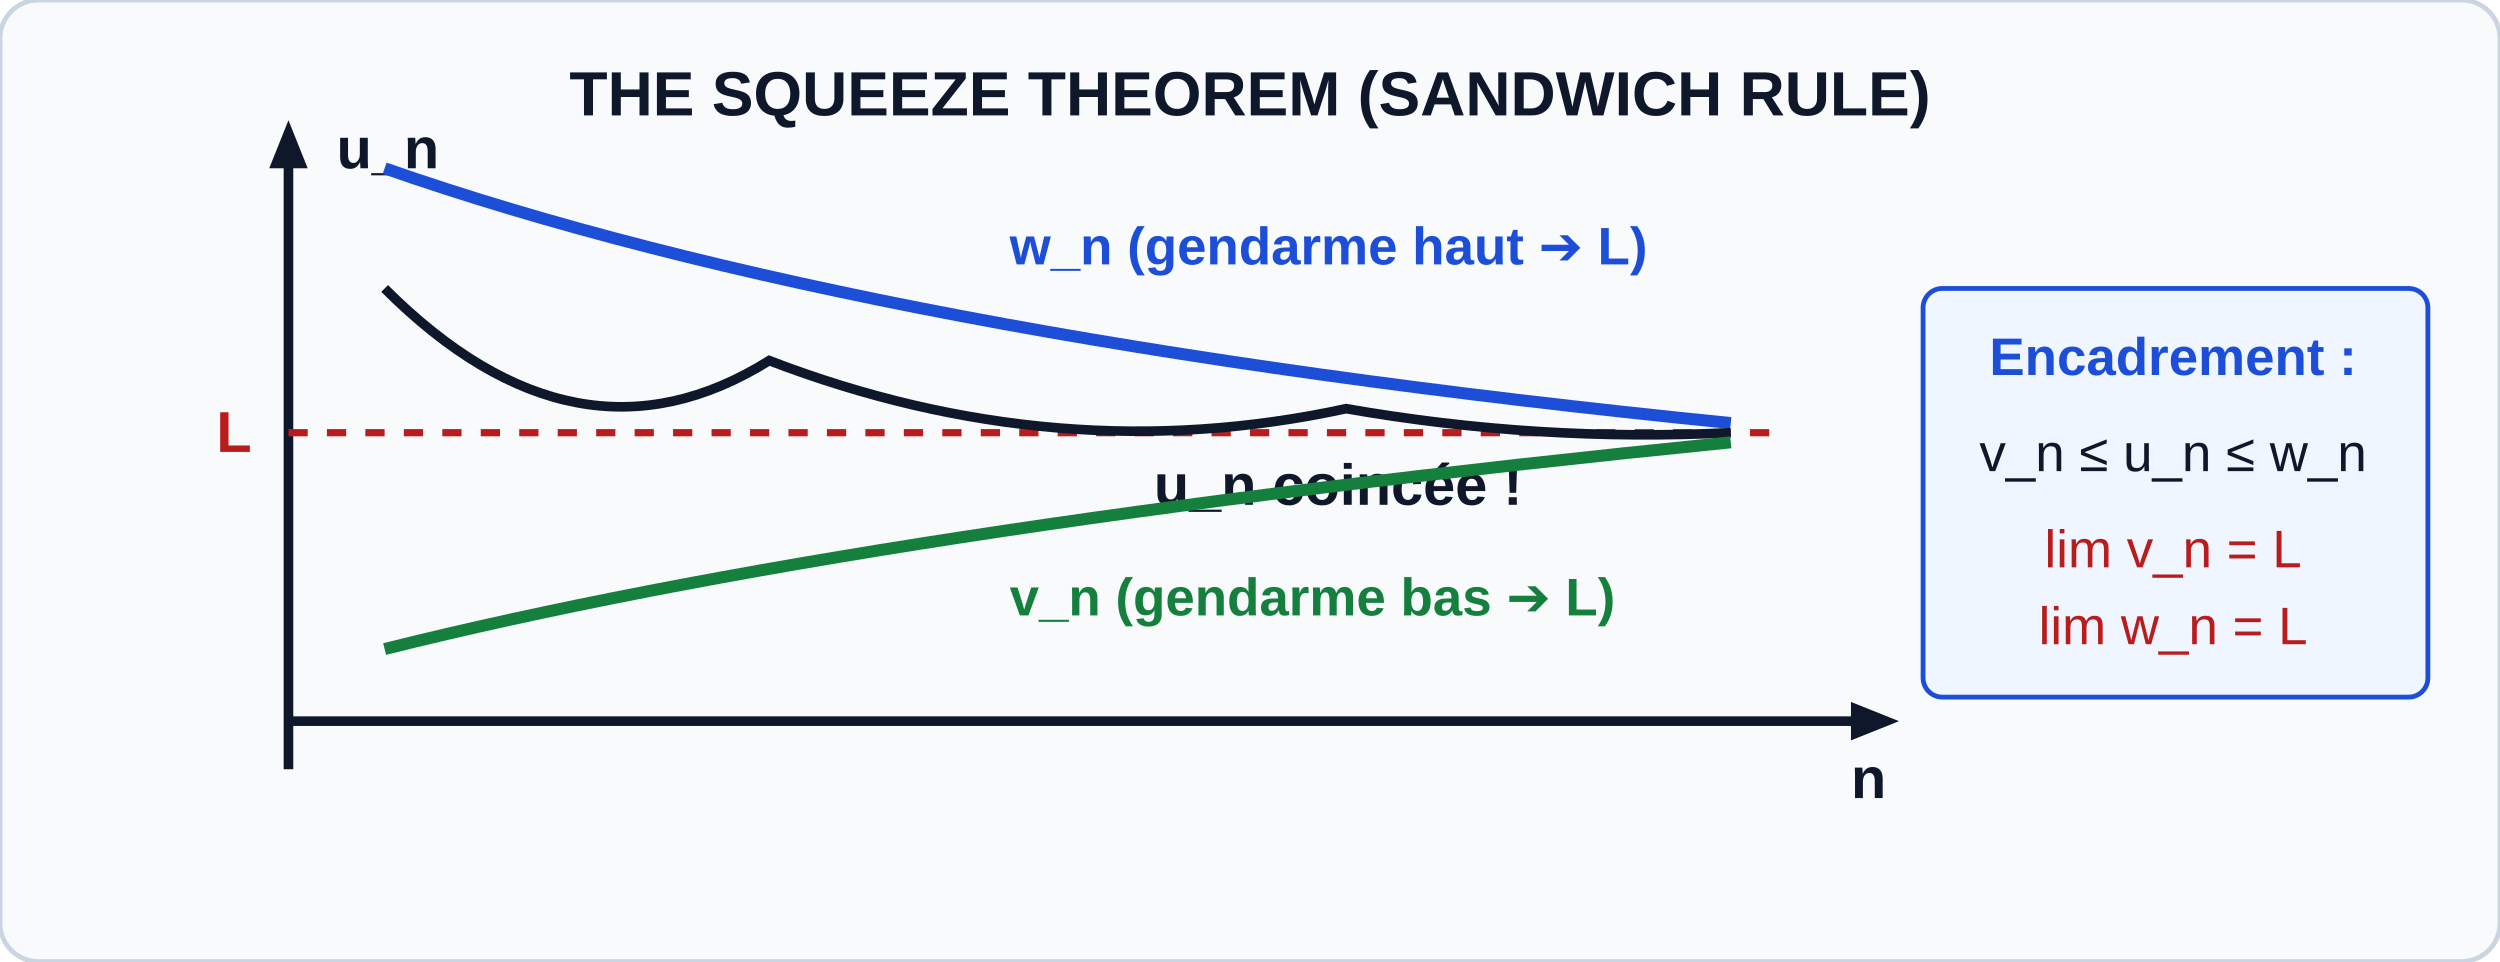
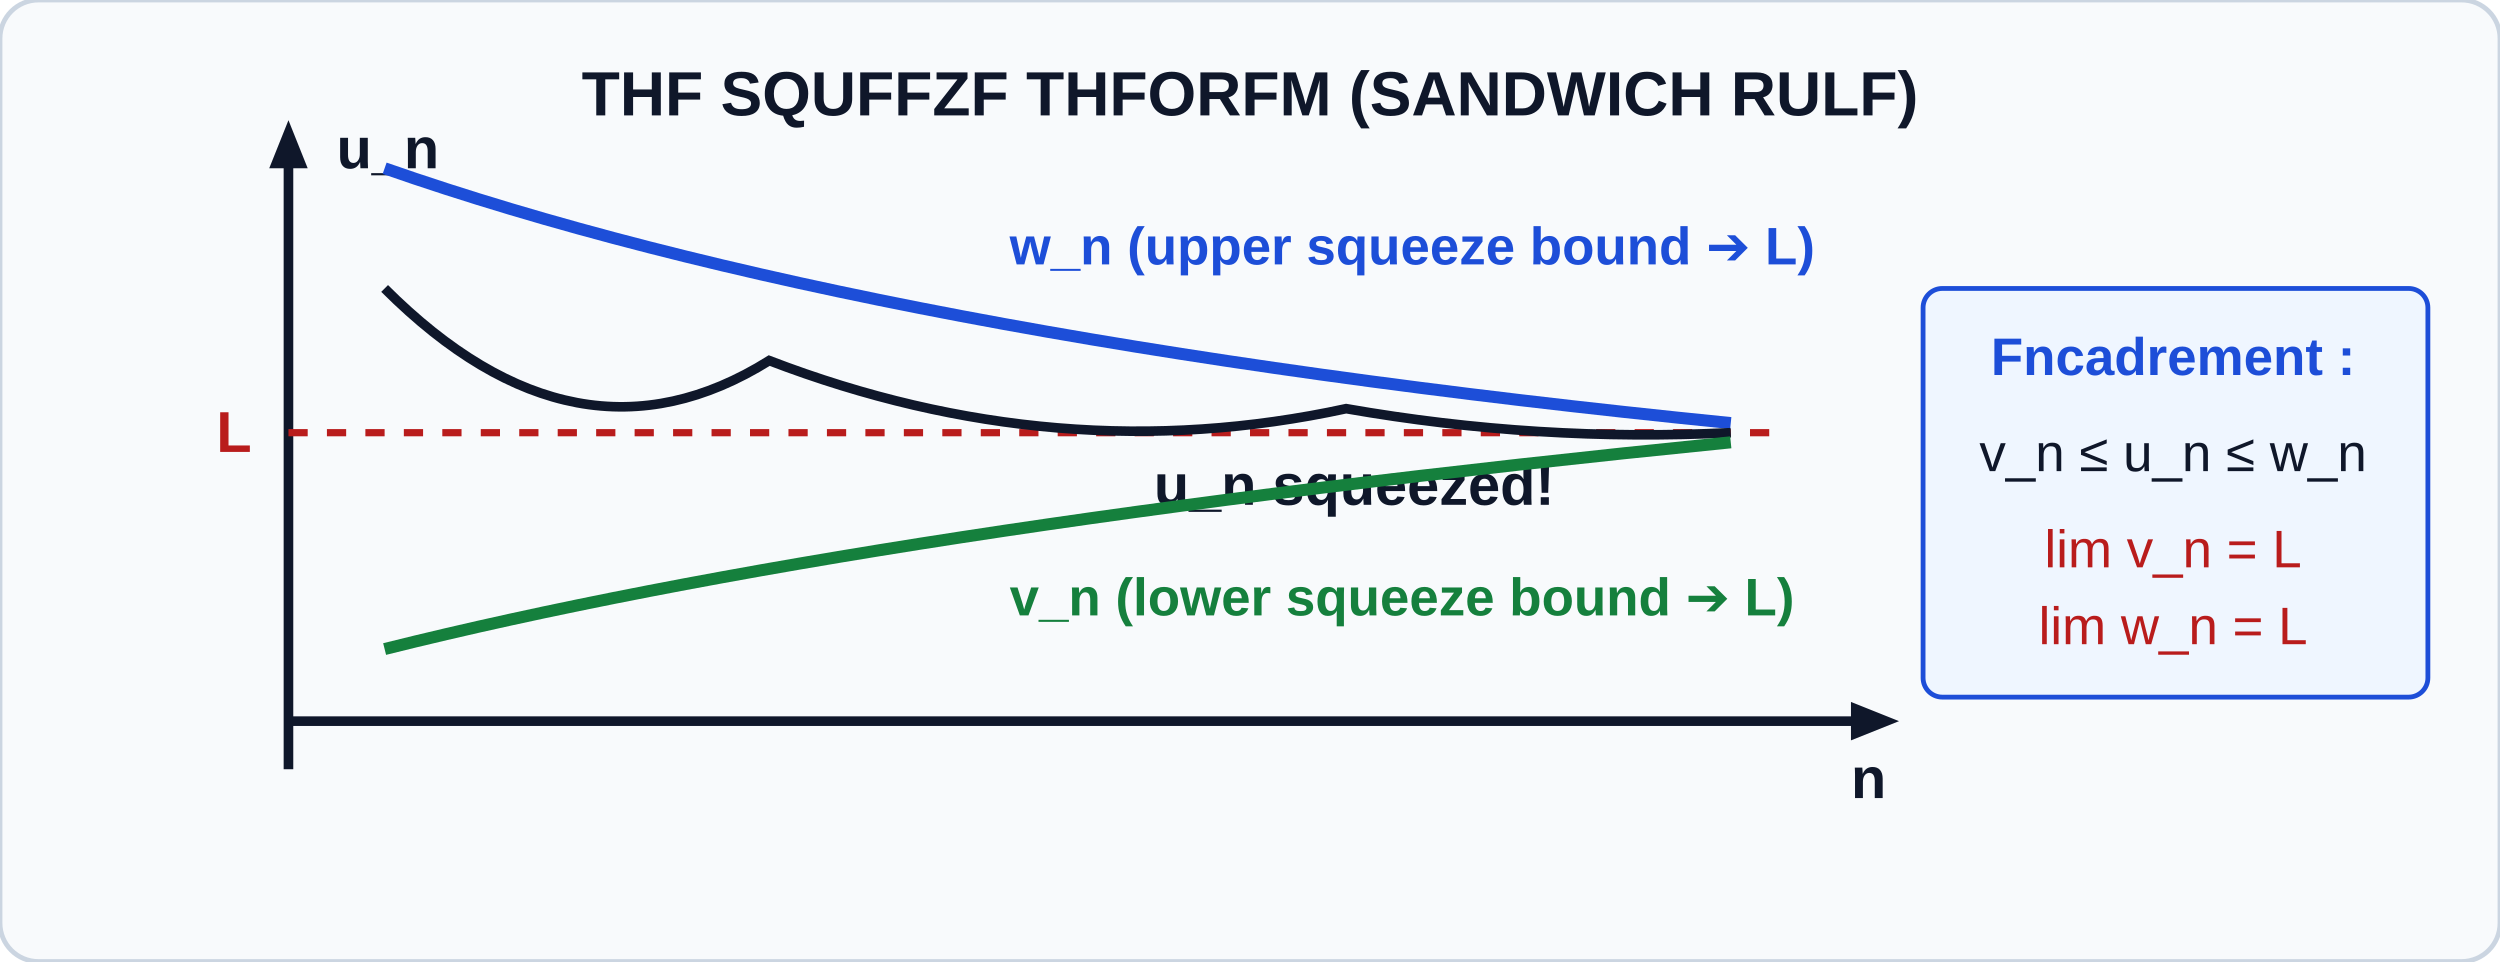
<svg xmlns="http://www.w3.org/2000/svg" viewBox="0 0 520 200" width="100%" height="200">
  <rect width="520" height="200" fill="#f8fafc" rx="8" stroke="#cbd5e1" stroke-width="1" />
-   <text x="260" y="24" font-family="Liberation Sans" font-size="13" font-weight="bold" fill="#0f172a" text-anchor="middle">THE SQUEEZE THEOREM (SANDWICH RULE)</text>
+   <text x="260" y="24" font-family="Liberation Sans" font-size="13" font-weight="bold" fill="#0f172a" text-anchor="middle">THF SQUFFZF THFORFM (SANDWICH RULF)</text>
  <g transform="translate(60, 150)">
    <line x1="0" y1="0" x2="330" y2="0" stroke="#0f172a" stroke-width="2" />
    <polygon points="335,0 325,-4 325,4" fill="#0f172a" />
    <text x="325" y="16" font-family="Liberation Sans" font-size="12" font-weight="bold" fill="#0f172a">n</text>
    <line x1="0" y1="10" x2="0" y2="-120" stroke="#0f172a" stroke-width="2" />
    <polygon points="0,-125 -4,-115 4,-115" fill="#0f172a" />
    <text x="10" y="-115" font-family="Liberation Sans" font-size="12" font-weight="bold" fill="#0f172a">u_n</text>
    <line x1="0" y1="-60" x2="310" y2="-60" stroke="#b91c1c" stroke-width="1.5" stroke-dasharray="4" />
    <text x="-15" y="-56" font-family="Liberation Sans" font-size="12" font-weight="bold" fill="#b91c1c">L</text>
    <path d="M 20,-115 Q 120,-80 300,-62" fill="none" stroke="#1d4ed8" stroke-width="2.5" />
-     <text x="150" y="-95" font-family="Liberation Sans" font-size="11" font-weight="bold" fill="#1d4ed8">w_n (gendarme haut ➔ L)</text>
+     <text x="150" y="-95" font-family="Liberation Sans" font-size="11" font-weight="bold" fill="#1d4ed8">w_n (upper squeeze bound ➔ L)</text>
    <path d="M 20,-90 Q 60,-50 100,-75 Q 160,-52 220,-65 Q 260,-58 300,-60" fill="none" stroke="#0f172a" stroke-width="2" />
-     <text x="180" y="-45" font-family="Liberation Sans" font-size="12" font-weight="bold" fill="#0f172a">u_n coincée !</text>
+     <text x="180" y="-45" font-family="Liberation Sans" font-size="12" font-weight="bold" fill="#0f172a">u_n squeezed!</text>
    <path d="M 20,-15 Q 120,-40 300,-58" fill="none" stroke="#15803d" stroke-width="2.5" />
-     <text x="150" y="-22" font-family="Liberation Sans" font-size="11" font-weight="bold" fill="#15803d">v_n (gendarme bas ➔ L)</text>
+     <text x="150" y="-22" font-family="Liberation Sans" font-size="11" font-weight="bold" fill="#15803d">v_n (lower squeeze bound ➔ L)</text>
  </g>
  <g transform="translate(400, 60)" font-family="Liberation Sans" font-size="11">
    <rect x="0" y="0" width="105" height="85" rx="4" fill="#eff6ff" stroke="#1d4ed8" />
-     <text x="52" y="18" font-weight="bold" fill="#1d4ed8" text-anchor="middle">Encadrement :</text>
+     <text x="52" y="18" font-weight="bold" fill="#1d4ed8" text-anchor="middle">Fncadrement :</text>
    <text x="52" y="38" fill="#0f172a" text-anchor="middle">v_n ≤ u_n ≤ w_n</text>
    <text x="52" y="58" fill="#b91c1c" text-anchor="middle">lim v_n = L</text>
    <text x="52" y="74" fill="#b91c1c" text-anchor="middle">lim w_n = L</text>
  </g>
</svg>
